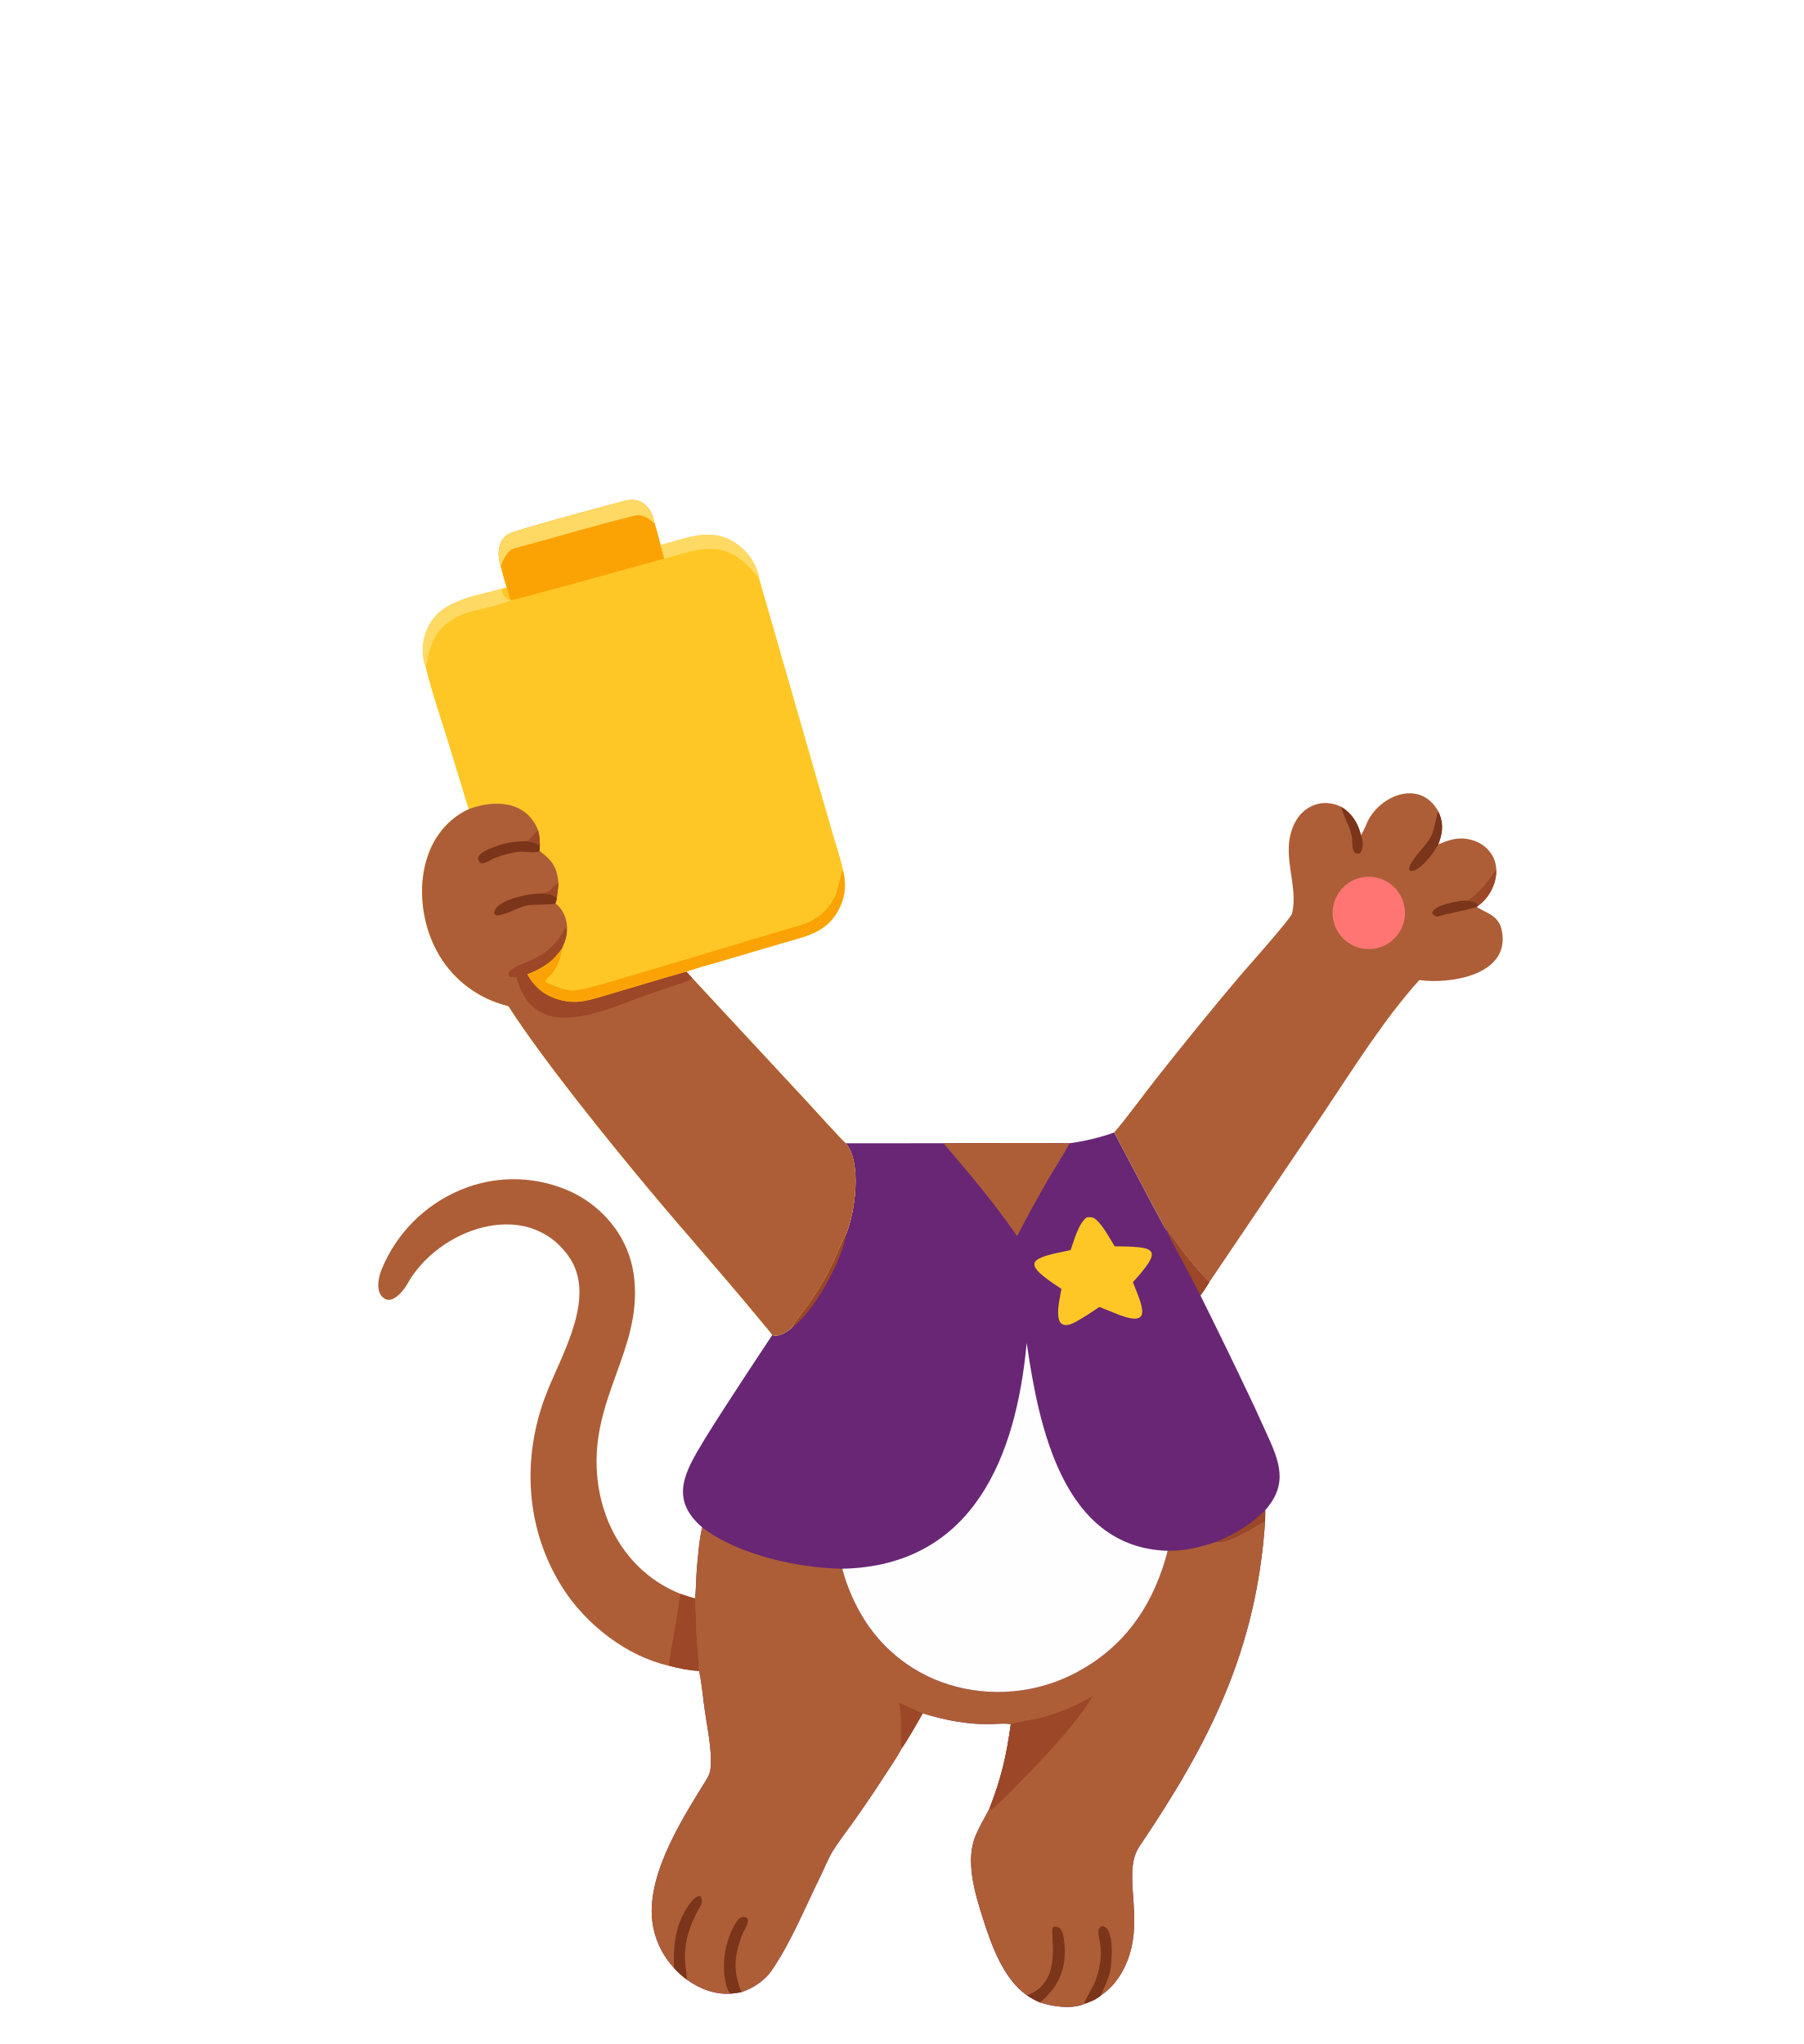
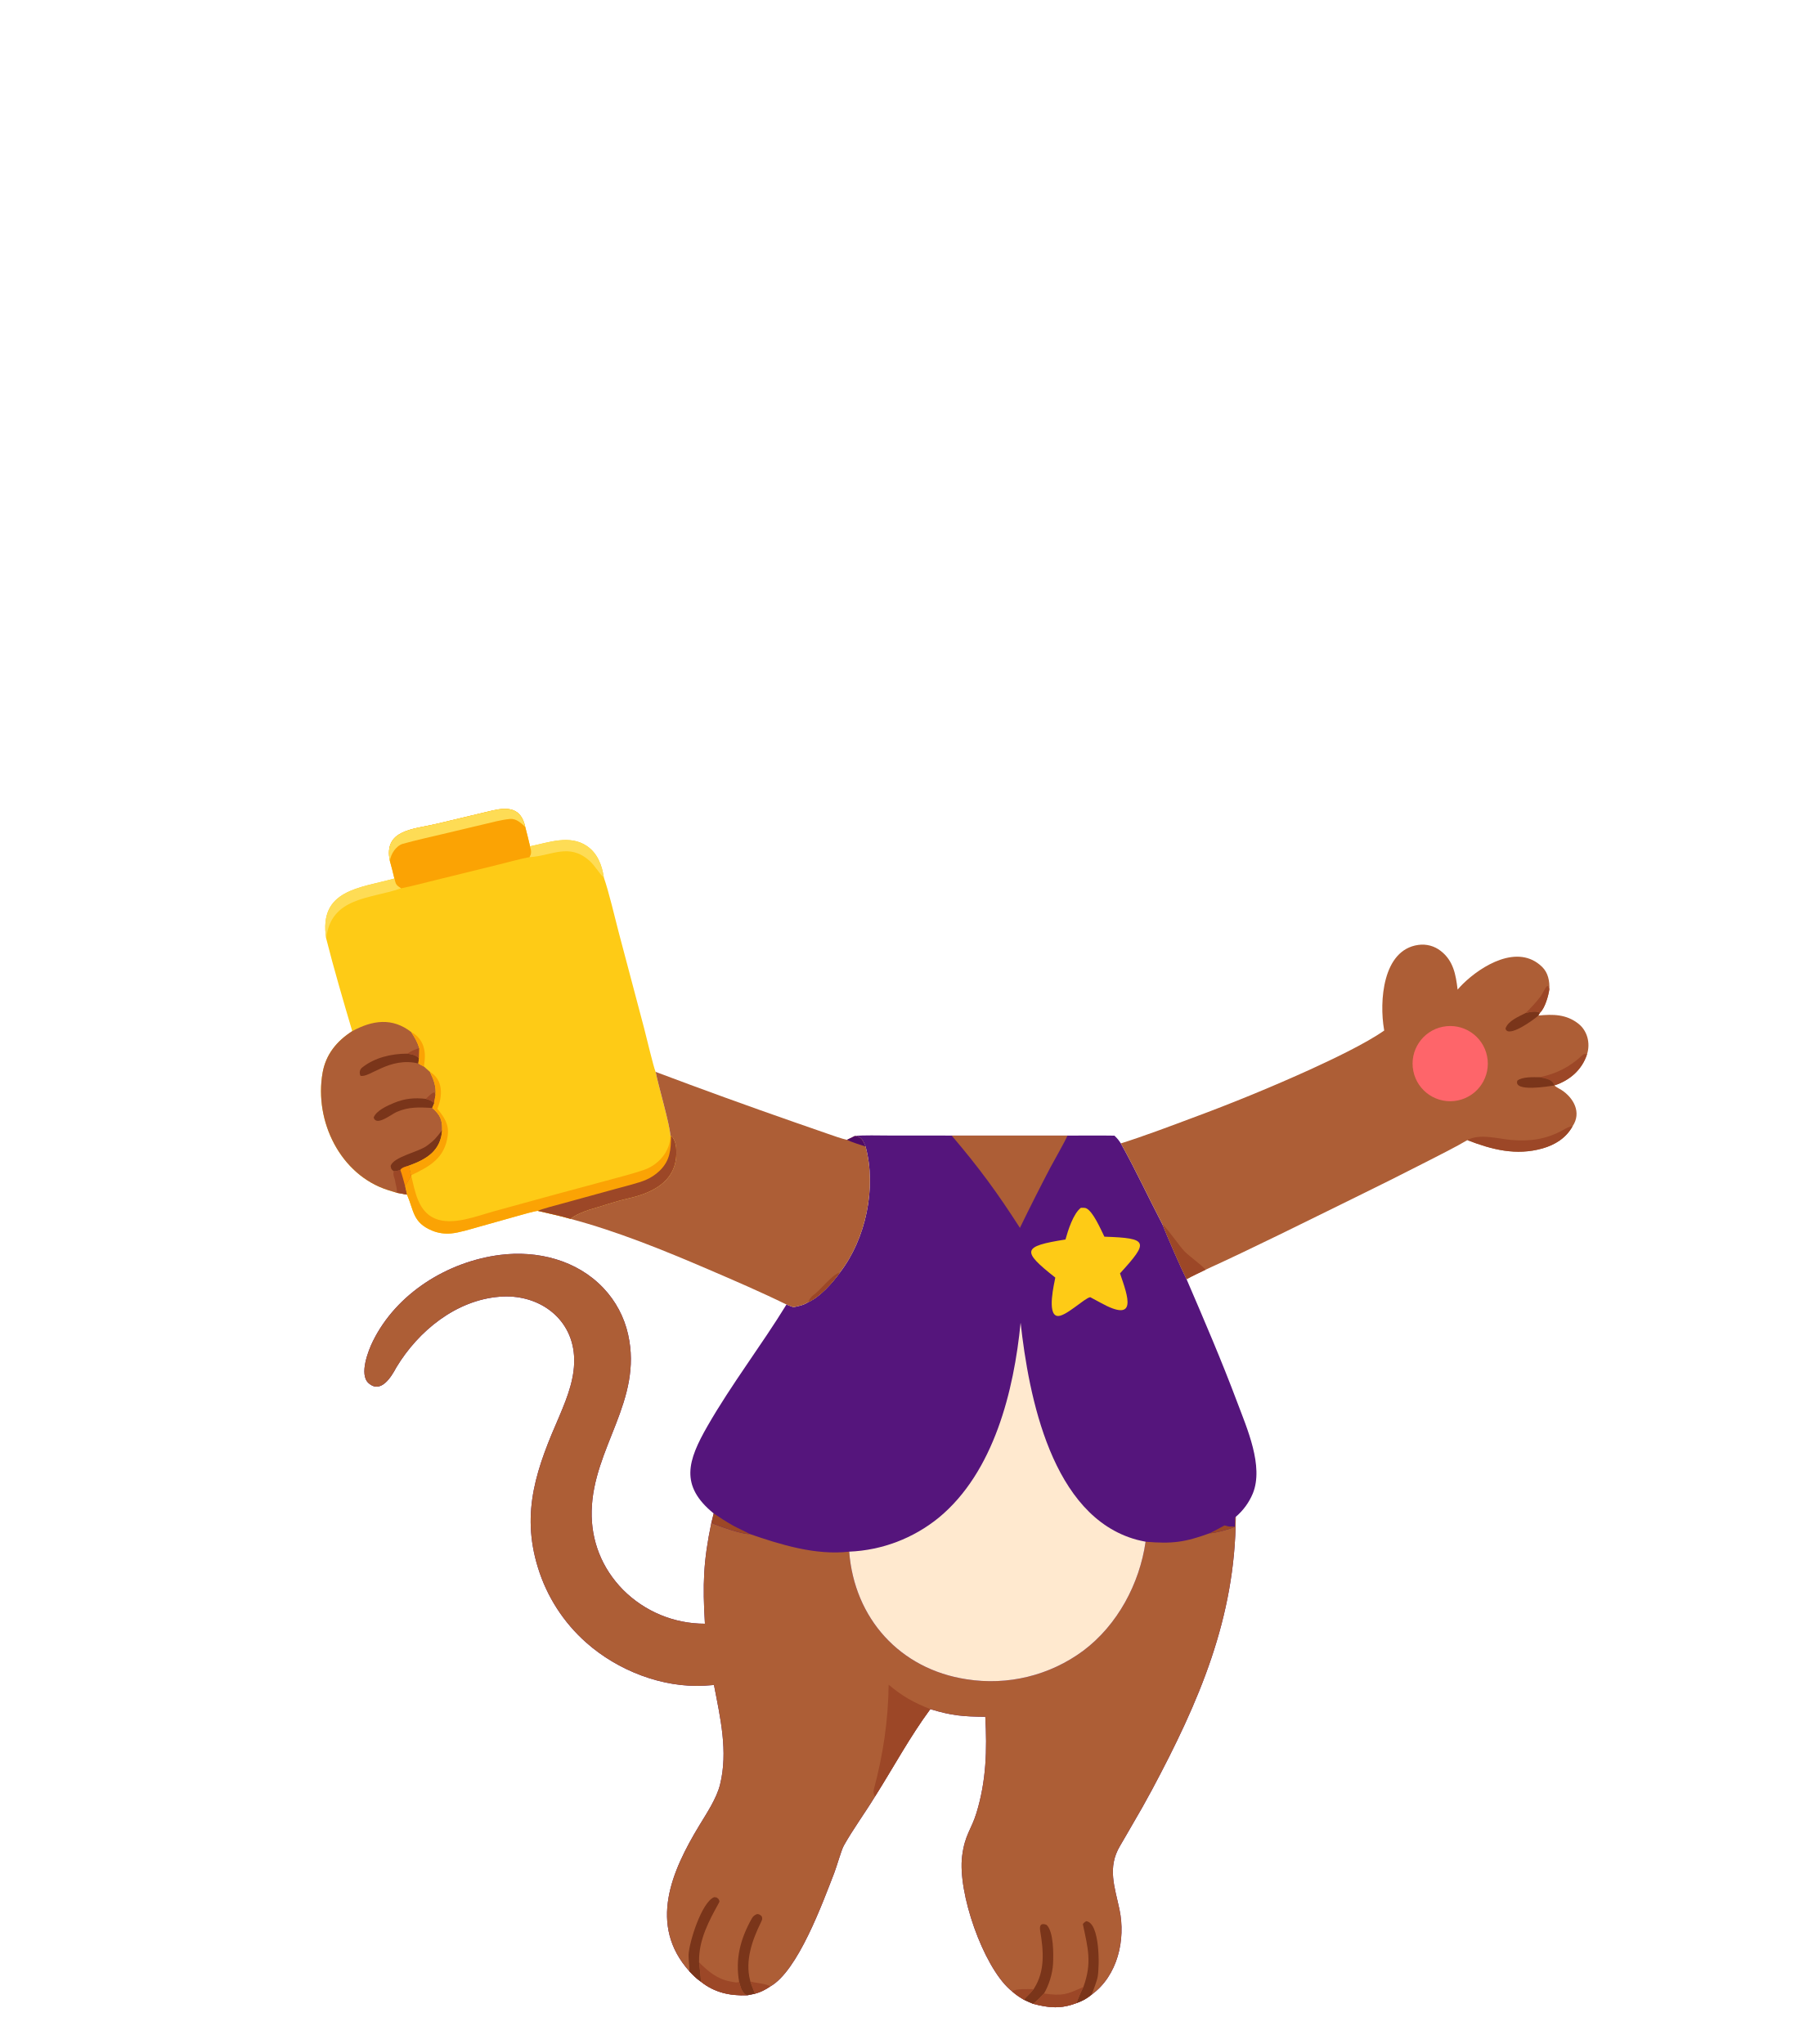
<svg xmlns="http://www.w3.org/2000/svg" width="1178" height="1335" viewBox="0 0 1178 1335" fill="none">
-   <path d="M727.527 739.662L752.206 786.37C753.468 788.708 760.189 801.43 761.384 802.913C764.721 805.788 771.169 815.964 774.393 819.898C778.693 825.151 784.874 832.674 789.766 837.304C787.902 840.193 785.919 843.422 783.895 846.166C796.049 870.545 807.936 895.062 819.544 919.709C822.036 925.09 824.519 930.641 826.981 936.012C835.592 954.798 841.324 969.161 826.213 986.319L826.12 993.287C820.522 1078.09 789.514 1138.55 744.064 1205.89C731.071 1225.15 750.909 1257.69 731.807 1289.52C728.011 1295.44 724.793 1299.11 718.988 1303.19C715.26 1306.22 712.535 1307.16 708.024 1308.81C699.959 1312.43 687.377 1310.6 679.167 1307.87C675.539 1306.21 673.95 1305.4 670.625 1303.23C655.01 1292.28 647.278 1270.12 641.701 1252.56C636.498 1236.18 630.202 1215.05 637.123 1198.75C639.715 1192.65 642.966 1187.36 646.032 1181.42C653.9 1161.21 657.044 1147.41 660.044 1126.26C658.211 1125.37 651.412 1125.91 648.753 1126.01C632.685 1126.62 617.891 1123.67 602.468 1119.04C599.546 1124.37 592.452 1136.75 588.922 1141.69C585.628 1147.91 580.448 1155.51 576.54 1161.44C570.336 1171.01 563.934 1180.45 557.339 1189.74C553.004 1195.8 547.446 1203 543.595 1209.27C540.93 1213.61 537.764 1221.33 535.342 1226.25C525.446 1246.33 516.544 1268.41 503.924 1286.93C499.379 1293.59 491.742 1298.57 484.183 1301.12C482.058 1301.45 479.454 1301.93 477.35 1302.07C467.307 1302.99 456.503 1298.88 448.539 1292.94C445.191 1290.56 442.936 1288.31 440.135 1285.34C433.549 1278.28 428.969 1269.59 426.866 1260.16C419.674 1228.93 443.846 1190.55 459.636 1165.04C461.396 1162.2 463.559 1158.99 463.914 1155.55C465.28 1142.3 461.33 1126.79 459.741 1113.45C459.036 1107.54 457.732 1096.59 456.532 1091.34C455.925 1082.46 455.13 1073.39 454.592 1064.51C454.377 1060.95 454.452 1045.97 453.752 1044.01C454.448 1042.37 454.696 1027.16 455.093 1023.61C456.039 1015.14 456.453 1005.99 458.56 997.602C436.76 978.791 447.345 961.148 459.959 940.292C464.127 933.402 468.523 926.578 472.89 919.812C483.25 903.776 493.724 887.812 504.31 871.925C508.641 873.619 514.023 869.747 517.242 867.048C518.45 863.917 525.559 854.998 527.932 851.682C531.24 847.026 534.348 842.232 537.247 837.314C541.715 829.713 545.228 821.597 548.79 813.554C549.908 811.027 550.834 808.674 552.408 806.375C558.415 791.527 562.907 759.549 552.314 746.712L616.082 746.683C643.267 746.682 671.369 746.293 698.471 746.693C707.457 745.527 719.035 742.792 727.527 739.662Z" fill="#682675" />
-   <path d="M794.597 1006.92C801.987 1008.51 819.662 996.717 826.12 993.287C820.522 1078.09 789.514 1138.55 744.064 1205.89C731.071 1225.15 750.909 1257.69 731.807 1289.52C728.011 1295.44 724.793 1299.11 718.988 1303.19C715.26 1306.22 712.535 1307.16 708.024 1308.81C699.959 1312.43 687.377 1310.6 679.167 1307.87C675.539 1306.21 673.95 1305.4 670.625 1303.23C655.01 1292.28 647.278 1270.12 641.701 1252.56C636.498 1236.18 630.202 1215.05 637.123 1198.75C639.715 1192.65 642.966 1187.36 646.032 1181.42C653.9 1161.21 657.044 1147.41 660.044 1126.26C658.211 1125.37 651.412 1125.91 648.753 1126.01C632.685 1126.62 617.891 1123.67 602.468 1119.04C599.546 1124.37 592.452 1136.75 588.922 1141.7C585.628 1147.91 580.448 1155.51 576.54 1161.44C570.336 1171.01 563.934 1180.45 557.339 1189.74C553.004 1195.8 547.446 1203 543.595 1209.27C540.93 1213.61 537.764 1221.33 535.342 1226.25C525.446 1246.33 516.544 1268.41 503.924 1286.93C499.379 1293.59 491.742 1298.57 484.183 1301.12C482.058 1301.45 479.454 1301.93 477.35 1302.07C467.307 1302.99 456.503 1298.88 448.539 1292.94C445.191 1290.56 442.936 1288.31 440.135 1285.34C433.549 1278.28 428.969 1269.59 426.866 1260.16C419.674 1228.93 443.846 1190.56 459.636 1165.04C461.396 1162.2 463.559 1158.99 463.914 1155.55C465.28 1142.3 461.33 1126.79 459.741 1113.45C459.036 1107.54 457.732 1096.59 456.532 1091.34C455.925 1082.46 455.13 1073.39 454.592 1064.51C454.377 1060.95 454.452 1045.97 453.752 1044.01C454.448 1042.37 454.696 1027.16 455.093 1023.61C456.039 1015.14 456.453 1005.99 458.56 997.603C482.03 1015.55 520.777 1024.13 549.986 1024.59C552.705 1034.82 556.748 1044.65 562.014 1053.83C575.474 1077.57 598 1094.81 624.425 1101.61C652.565 1108.87 682.438 1104.62 707.432 1089.78C737.261 1072.25 753.983 1045.58 762.522 1012.89C774.723 1012.88 783.102 1010.69 794.597 1006.92Z" fill="#AD5E36" />
-   <path d="M660.044 1126.26C662.618 1124.84 675.461 1123.07 679.304 1122.02C691.255 1118.77 703.193 1114.14 713.71 1107.61C700.953 1128.46 679.473 1150.26 662.283 1167.9C658.57 1171.71 651.488 1178.79 647.435 1181.95L646.591 1182.07L646.032 1181.42C653.9 1161.21 657.044 1147.41 660.044 1126.26Z" fill="#9C4727" />
-   <path d="M670.625 1303.23C695.401 1294.1 684.843 1262.39 687.66 1258.58C692.517 1257.17 694.103 1262.18 694.659 1266.02C697.193 1283.51 692.527 1296.7 679.167 1307.87C675.539 1306.21 673.95 1305.4 670.625 1303.23Z" fill="#7A351A" />
-   <path d="M440.135 1285.34C439.387 1269.73 441.376 1254.4 451.906 1241.47C453.064 1240.05 454.493 1239.03 456.178 1238.32L457.187 1238.36C459.23 1240.93 458.28 1243.34 456.862 1245.85C450.183 1257.63 446.129 1269.39 447.561 1283.1C447.838 1285.75 448.48 1290.23 448.539 1292.94C445.191 1290.56 442.936 1288.31 440.135 1285.34Z" fill="#7A351A" />
-   <path d="M477.35 1302.07C474.733 1300.87 473.512 1293.86 473.154 1291.03C471.601 1278.69 474.416 1264.72 481.492 1254.41C483.056 1252.12 486.088 1250.88 488.291 1253.18C489.001 1257.28 485.68 1260.48 484.306 1264.34C479.242 1278.57 478.756 1287.58 484.183 1301.12C482.058 1301.45 479.454 1301.93 477.35 1302.07Z" fill="#7A351A" />
-   <path d="M708.024 1308.81C708.153 1306.63 713.632 1297.9 714.961 1294.57C717.897 1287.23 719.406 1279.13 718.613 1271.2C718.237 1267.42 716.805 1263.54 717.485 1259.79C718.989 1258.08 718.103 1258.61 720.116 1257.96C728.176 1259.9 725.936 1282.04 724.829 1288.01C723.227 1294.29 720.915 1297.65 718.988 1303.19C715.26 1306.22 712.535 1307.16 708.024 1308.81Z" fill="#7A351A" />
-   <path d="M587.092 1111.83C592.109 1114.46 597.239 1116.86 602.468 1119.04C599.546 1124.37 592.452 1136.75 588.922 1141.7C588.409 1140.86 588.096 1140.15 588.141 1139.12C588.567 1129.35 588.656 1121.63 587.092 1111.83Z" fill="#9C4727" />
-   <path d="M549.986 1024.59C635.728 1022.77 663.539 950.663 670.33 877.904C670.374 877.718 670.417 877.533 670.46 877.353C678.35 931.455 693.944 1010.82 762.522 1012.89C753.983 1045.58 737.261 1072.25 707.432 1089.78C682.438 1104.62 652.565 1108.87 624.425 1101.61C598 1094.81 575.474 1077.57 562.014 1053.83C556.748 1044.65 552.705 1034.82 549.986 1024.59Z" fill="#FFFEFE" />
-   <path d="M616.082 746.683C643.267 746.682 671.369 746.293 698.471 746.694C694.675 753.808 688.675 763.027 684.509 770.168C677.454 782.389 670.685 794.773 664.204 807.308C647.951 784.169 634.084 767.845 616.082 746.683Z" fill="#AD5E36" />
-   <path d="M761.384 802.914C764.721 805.789 771.169 815.964 774.393 819.899C778.693 825.151 784.873 832.675 789.766 837.305C787.902 840.193 785.919 843.422 783.895 846.167C782.705 844.231 781.634 841.821 780.583 839.751C774.362 827.464 767.245 815.357 761.384 802.914Z" fill="#9C4727" />
-   <path d="M552.408 806.375C549.918 823.492 531.17 857.145 517.242 867.048C518.45 863.917 525.559 854.998 527.932 851.682C531.24 847.026 534.348 842.232 537.247 837.314C541.715 829.713 545.228 821.597 548.79 813.554C549.908 811.027 550.834 808.674 552.408 806.375Z" fill="#9C4727" />
-   <path d="M826.213 986.319L826.12 993.287C819.662 996.717 801.987 1008.51 794.597 1006.92C807.941 1000.77 815.372 996.85 826.213 986.319Z" fill="#9C4727" />
-   <path d="M709.698 795.07C711.897 794.868 713.9 794.863 715.61 796.433C720.59 801.001 724.339 808.222 727.852 813.991C754.926 814.357 760.009 815.067 739.774 837.468C747.226 855.781 752.531 868.227 726.137 856.914C723.52 855.791 720.559 854.704 717.881 853.633C713.133 856.826 707.957 860.245 702.987 863.047C685.75 872.764 691.647 850.404 693.094 841.784C666.327 824.512 671.331 821.963 699.125 816.489C701.37 810.096 704.393 798.758 709.698 795.07Z" fill="#FEC726" />
-   <path d="M327.049 369.92C324.036 361.477 325.295 350.613 334.897 347.606C358.74 340.139 383.304 333.793 407.443 327.298C418.742 324.258 425.404 331.084 427.409 341.847C428.968 346.471 430.115 351.234 431.33 355.962C448.172 351.806 462.99 344.258 479.03 353.918C486.794 358.594 492.873 366.316 495.129 375.119C495.361 376.043 495.56 376.976 495.726 377.914L533.997 510.85L545.044 548.867C546.243 552.958 549.912 564.567 550.518 568.44C552.902 578.424 551.83 587.058 546.575 595.957C538.547 609.552 525.191 611.749 511.17 615.89L469.386 628.23C464.422 629.697 452.734 632.838 448.213 634.637L452.107 638.924L527.961 720.645C530.903 723.809 550.189 745.243 552.314 746.712C562.907 759.549 558.415 791.527 552.408 806.375C550.834 808.674 549.908 811.027 548.79 813.554C545.228 821.598 541.715 829.713 537.247 837.314C534.348 842.232 531.24 847.027 527.932 851.682C525.559 854.998 518.45 863.917 517.242 867.048C514.023 869.747 508.641 873.619 504.31 871.925C502.397 869.201 499.669 866.183 497.527 863.572C482.607 845.368 467.124 827.576 451.818 809.701C425.438 779.278 399.841 748.186 375.052 716.453C360.923 698.269 344.485 676.529 332.021 657.152C329.548 656.451 326.86 655.695 324.437 654.849C306.494 648.472 291.828 635.213 283.681 618.003C269.182 587.971 272.846 544.098 306.161 528.428C304.99 525.708 303.071 518.84 302.094 515.656L294.084 489.338C289.557 474.434 281.54 450.935 278.2 436.392C274.621 427.096 275.614 416.632 280.385 407.941C289.274 391.752 311.286 389.094 327.766 384.558L330.917 383.705C329.452 379.161 328.162 374.562 327.049 369.92Z" fill="#FEC726" />
-   <path d="M306.161 528.427C323.128 522.108 343.706 523.031 351.329 542.175C352.395 546.126 352.379 547.805 352.531 551.954L352.297 555.74C359.581 561.236 363.235 565.315 364.466 574.75C364.545 575.365 364.608 575.982 364.656 576.601C364.611 579.72 363.527 585.581 363.627 587.03L362.733 590.113C368.719 594.492 371.348 603.229 369.952 610.369C369.338 614.129 368.288 616.152 366.879 619.643C361.417 627.143 357.308 630.248 348.963 634.428L344.286 636.321C349.005 644.812 355.582 650.25 365.043 652.923C369.815 654.301 374.818 654.694 379.746 654.077C386.111 653.266 396.613 649.703 403.033 647.871C418.073 643.579 433.122 638.717 448.213 634.636L452.107 638.924L527.961 720.644C530.903 723.808 550.189 745.242 552.314 746.712C562.907 759.549 558.415 791.527 552.408 806.375C550.834 808.674 549.908 811.027 548.79 813.553C545.228 821.597 541.715 829.713 537.247 837.314C534.348 842.232 531.24 847.026 527.932 851.681C525.559 854.998 518.45 863.917 517.242 867.048C514.023 869.746 508.641 873.619 504.31 871.925C502.397 869.201 499.669 866.183 497.527 863.572C482.607 845.368 467.124 827.576 451.818 809.701C425.438 779.278 399.841 748.185 375.052 716.453C360.923 698.269 344.485 676.529 332.021 657.152C329.548 656.45 326.86 655.695 324.437 654.848C306.494 648.471 291.828 635.213 283.681 618.002C269.182 587.971 272.846 544.097 306.161 528.427Z" fill="#AD5E36" />
-   <path d="M337.247 638.242C335.994 638.279 334.814 638.235 333.564 638.198C331.967 637.242 332.476 637.905 331.927 636.187C332.679 633.033 338.067 630.704 340.916 629.634C354.681 624.462 362.276 618.77 369.503 605.64C370.06 606.952 369.914 608.836 369.952 610.369C369.338 614.129 368.288 616.153 366.879 619.644C361.417 627.144 357.308 630.248 348.963 634.428L344.286 636.321C349.005 644.812 355.582 650.251 365.043 652.923C369.815 654.301 374.818 654.694 379.746 654.077C386.111 653.266 396.613 649.703 403.033 647.871C418.073 643.579 433.122 638.717 448.213 634.636L452.107 638.924C449.812 641.085 427.158 648.078 422.446 649.76C393.981 659.918 348.955 682.685 337.247 638.242Z" fill="#9C4727" />
-   <path d="M362.733 590.114C359.957 591.273 348.022 590.319 343.507 591.495C337.335 593.105 331.354 596.976 325.268 597.843C323.889 598.04 323.324 597.305 322.647 596.512C322.806 587.796 345.988 583.373 353.124 583.617C356.879 583.766 361.325 583.578 363.627 587.031L362.733 590.114Z" fill="#7A351A" />
-   <path d="M344.484 549.392C347.633 549.989 349.658 550.303 352.531 551.955L352.297 555.741C349.85 557.71 342.952 555.861 339.369 556.254C333.663 556.878 328.911 558.245 323.532 560.202C320.428 561.332 316.928 564.55 313.735 563.631C308.351 558.235 318.776 554.769 322.631 553.197C329.786 550.279 336.823 549.45 344.484 549.392Z" fill="#7A351A" />
-   <path d="M353.124 583.617C360.556 582.867 359.043 580.06 364.656 576.602C364.611 579.721 363.527 585.582 363.627 587.031C361.325 583.578 356.879 583.766 353.124 583.617Z" fill="#9C4727" />
-   <path d="M351.329 542.175C352.395 546.126 352.379 547.805 352.531 551.955C349.658 550.303 347.633 549.989 344.484 549.392C346.904 546.979 349.028 544.703 351.329 542.175Z" fill="#9C4727" />
-   <path d="M327.049 369.92C324.036 361.477 325.295 350.613 334.897 347.606C358.74 340.139 383.304 333.793 407.443 327.298C418.742 324.258 425.404 331.084 427.409 341.847C428.968 346.471 430.115 351.234 431.33 355.962L433.769 364.837C423.907 367.569 335.292 392.268 333.53 391.958L332.968 391.633C332.14 388.998 331.558 386.388 330.917 383.705C329.452 379.161 328.162 374.562 327.049 369.92Z" fill="#FBA304" />
-   <path d="M327.049 369.92C324.036 361.477 325.295 350.613 334.897 347.606C358.74 340.139 383.304 333.793 407.443 327.298C418.742 324.258 425.404 331.084 427.409 341.847C424.226 339.008 419.463 335.626 415.023 336.691C388.575 343.036 362.299 351.138 335.972 358.11C331.281 359.352 328.232 365.823 327.049 369.92Z" fill="#FED964" />
-   <path d="M550.518 568.44C552.902 578.424 551.83 587.058 546.575 595.957C538.547 609.552 525.191 611.749 511.17 615.89L469.386 628.23C464.422 629.697 452.734 632.838 448.213 634.637C433.122 638.717 418.073 643.58 403.033 647.871C396.613 649.704 386.111 653.267 379.746 654.078C374.818 654.695 369.815 654.302 365.043 652.923C355.582 650.251 349.005 644.812 344.286 636.322L348.963 634.428C357.308 630.249 361.417 627.144 366.879 619.644C366.104 625.579 364.576 629.927 361.208 634.932C359.479 637.5 355.61 639.765 356.347 641.467C362.026 643.944 370.302 647.956 376.69 646.756C390.317 644.198 406.746 638.754 420.153 634.831C453.8 624.988 487.085 614.772 520.686 604.872C533.749 601.452 543.636 593.176 547.161 579.856C547.893 577.09 549.181 570.691 550.518 568.44Z" fill="#FBA304" />
-   <path d="M330.917 383.705C331.558 386.388 332.14 388.998 332.968 391.632L333.53 391.958C328.532 395.085 309.164 398.314 302.086 401.325C285 408.595 280.668 419.32 278.2 436.392C274.621 427.096 275.614 416.631 280.385 407.941C289.274 391.752 311.286 389.094 327.766 384.558L330.917 383.705Z" fill="#FED964" />
-   <path d="M330.917 383.705C331.558 386.388 332.14 388.998 332.968 391.632C329.042 390.605 328.203 388.277 327.766 384.558L330.917 383.705Z" fill="#FEC726" />
-   <path d="M431.33 355.962C448.172 351.806 462.99 344.258 479.03 353.919C486.794 358.595 492.872 366.316 495.129 375.12C495.361 376.044 495.56 376.976 495.726 377.914C489.892 371.488 488.238 368.038 480.184 363.047C465.266 353.803 449.807 360.701 433.769 364.837L431.33 355.962Z" fill="#FED964" />
-   <path d="M888.684 545.497C889.502 544.124 891.413 540.549 891.923 539.157C898.845 520.36 926.877 507.707 939.185 529.913C942.466 536.688 942.327 542.559 939.886 549.616C939.669 550.236 939.433 550.85 939.18 551.457C942.033 550.312 944.531 549.342 947.492 548.521C961.063 544.757 976.632 553.08 977.09 568.243C977.193 577.173 972.537 586.288 965.286 591.523L964.287 592.338C971.342 596.836 978.872 597.827 980.788 608.306C986.087 637.349 945.911 642.884 926.82 640.112C903.804 665.562 883.492 698.246 864.174 727.037L789.766 837.304C784.873 832.675 778.693 825.151 774.393 819.898C771.169 815.964 764.721 805.788 761.384 802.914C760.189 801.43 753.468 788.709 752.206 786.37L727.527 739.663C735.489 730.515 746.212 715.654 753.994 705.788C772.127 682.703 790.662 659.937 809.594 637.5C814.373 631.878 842.07 600.907 843.703 596.714C848.266 577.168 835.458 557.385 845.469 537.482C851.15 526.196 863.665 521.072 875.726 526.908C882.406 530.851 886.418 536.936 888.416 544.396C888.509 544.761 888.601 545.129 888.684 545.497Z" fill="#AD5E36" />
-   <path d="M939.185 529.913C942.466 536.687 942.327 542.559 939.886 549.616C939.669 550.236 939.433 550.85 939.18 551.456C936.852 556.362 926.387 570.436 920.738 568.691L920.151 567.563C920.619 561.713 931.574 552.422 934.741 545.792C936.785 541.513 938.058 532.082 939.185 529.913Z" fill="#7A351A" />
-   <path d="M953.25 588.475C956.866 588.449 963.803 587.521 965.286 591.523L964.287 592.338C962.114 593.421 942.646 597.303 938.773 598.625C937.609 599.021 936.224 597.659 935.349 596.791C934.689 591.742 949.527 589.084 953.25 588.475Z" fill="#7A351A" />
-   <path d="M875.726 526.907C882.406 530.85 886.418 536.935 888.416 544.395C888.509 544.761 888.601 545.128 888.684 545.496C890.115 548.622 890.666 554.678 887.958 557.266C885.882 557.762 886.881 557.809 884.857 557.1C882.287 554.604 883.467 550.051 882.663 546.014C881.412 539.734 877.019 532.545 875.726 526.907Z" fill="#7A351A" />
-   <path d="M958.818 587.899C964.179 584.24 968.01 580.185 971.945 575.003C973.887 572.444 974.772 570.529 977.09 568.243C977.193 577.173 972.537 586.288 965.286 591.523C963.803 587.521 956.866 588.449 953.25 588.476C954.661 588.098 957.272 588.007 958.818 587.899Z" fill="#9C4727" />
-   <path d="M890.182 572.917C903.073 570.918 915.15 579.744 917.153 592.635C919.162 605.525 910.34 617.603 897.449 619.617C884.548 621.632 872.461 612.804 870.452 599.904C868.444 587.003 877.276 574.918 890.182 572.917Z" fill="#FE7573" />
-   <path d="M436.811 1087.95C409.405 1081.85 383.079 1061.27 367.969 1037.96C342.776 999.101 340.245 951.065 357.466 908.503C367.419 883.444 389.729 846.46 371.323 820.541C343.603 781.515 285.589 802.849 265.819 838.895C263.598 842.942 257.084 850.687 252.151 848.653C244.783 845.615 246.807 835.002 249.157 829.193C258.683 805.833 277.075 787.197 300.307 777.363C322.195 768.014 346.907 767.774 368.972 776.697C383.154 782.388 395.25 792.289 403.631 805.066C409.602 814.352 413.239 824.939 414.231 835.934C418.739 881.544 385.969 913.199 389.866 962.708C390.67 973.666 393.254 984.424 397.517 994.553C406.708 1015.86 422.652 1032.31 444.288 1040.98C447.576 1042.13 450.404 1043.06 453.752 1044.01C454.452 1045.97 454.377 1060.95 454.592 1064.51C455.13 1073.39 455.925 1082.46 456.532 1091.34C449.861 1091.04 443.236 1089.69 436.811 1087.95Z" fill="#AD5E36" />
-   <path d="M444.288 1040.98C447.576 1042.13 450.404 1043.06 453.752 1044.01C454.452 1045.97 454.377 1060.95 454.592 1064.51C455.13 1073.39 455.925 1082.46 456.532 1091.34C449.861 1091.04 443.236 1089.69 436.811 1087.95C437.492 1080.2 439.139 1073.24 440.444 1065.62C441.841 1057.47 443.057 1049.17 444.288 1040.98Z" fill="#9C4727" />
+   <path d="M558.232 741.933C563.675 741.323 574.181 741.641 580.08 741.643L621.438 741.676L697.034 741.699C707.139 741.691 717.665 741.551 727.735 741.73C729.863 743.834 730.26 744.354 731.911 746.788C742.167 765.229 749.621 781.582 759.108 799.766C762.813 808.994 770.382 826.506 774.82 835.472C786.159 861.849 797.71 888.672 807.784 915.545C814.229 932.741 825.333 957.602 818.095 975.415C815.64 981.318 811.825 986.553 806.956 990.694C806.645 1056.78 782.967 1111.43 752.271 1168.92C748.195 1176.52 743.959 1184.04 739.571 1191.47C736.821 1196.19 734.05 1201.11 731.274 1205.79C722.976 1219.77 727.941 1232.61 731.008 1247.1C735.204 1266.91 729.813 1290.36 712.877 1302.73C709.549 1305.39 707.164 1306.74 703.118 1308.23C692.592 1312.18 685.308 1311.49 674.677 1308.77C672.624 1307.97 670.587 1306.99 668.577 1306.08C665.224 1304.04 663.825 1303.18 660.9 1300.63C660.42 1300.27 659.954 1299.88 659.504 1299.48C641.864 1283.86 625.244 1236.13 628.268 1212.23C630.043 1198.21 634.231 1195.11 637.615 1184.09C644.052 1163.1 644.569 1142.87 643.402 1121.28C629.046 1121.15 621.559 1120.61 607.469 1116.27C594.133 1134.36 583.421 1154.24 571.416 1173.29C564.943 1183.94 556.984 1194.74 550.985 1205.48C549.393 1208.34 546.315 1219.3 544.729 1223.36C537.256 1242.53 521.037 1287.43 502.864 1297.48C499.448 1299.7 496.934 1301.07 492.937 1302.17L488.092 1303.15C476.864 1303.62 466.595 1301.49 457.611 1294.25C454.392 1292.01 452.938 1290.39 450.191 1287.55C423.053 1257.27 438.692 1221.96 456.557 1192.39C461.478 1184.24 467.911 1174.7 470.185 1165.55C475.553 1143.94 470.333 1121.87 466.224 1100.52C464.235 1100.69 462.244 1100.83 460.252 1100.96C432.547 1102.55 403.331 1091.07 382.722 1072.76C367.974 1059.67 357.104 1042.79 351.299 1023.95C339.805 987.01 350.891 957.918 365.404 924.6C370.651 912.177 375.785 899.077 374.839 885.369C373.08 859.936 350.737 844.874 326.179 846.936C297.806 849.195 273.174 869.262 258.864 893.009C255.532 899.237 248.709 910.596 240.633 903.338C234.383 897.722 240.491 882.127 243.395 876.194C258.801 844.718 292.293 823.973 326.553 819.622C350.901 816.53 376.731 823.001 393.954 841.204C402.013 849.672 407.611 860.172 410.15 871.586C419.882 914.777 387.308 945.51 386.363 986.809C385.915 1006.38 393.062 1024.26 406.759 1038.27C420.924 1052.53 440.208 1060.54 460.313 1060.5C458.776 1034.95 459.259 1019.69 464.523 994.599L466.037 988.475C443.704 970.286 449.079 953.933 462.006 931.376C477.693 904.011 497.164 878.769 513.556 852.031C514.858 852.628 516.714 853.246 518.1 853.753C521.692 853.035 524.558 852.503 527.706 850.52C535.5 847.082 543.631 837.877 548.484 831.109C565.449 809.073 572.456 775.697 565.229 748.859C563.458 745.002 562.858 742.499 558.232 741.933Z" fill="#55157C" />
+   <path d="M466.224 1100.52C464.235 1100.69 462.244 1100.83 460.252 1100.96C432.547 1102.55 403.331 1091.07 382.722 1072.76C367.974 1059.67 357.104 1042.79 351.299 1023.95C339.805 987.009 350.891 957.917 365.404 924.599C370.651 912.176 375.785 899.076 374.839 885.368C373.08 859.935 350.737 844.872 326.179 846.935C297.806 849.194 273.174 869.261 258.864 893.007C255.532 899.236 248.709 910.595 240.633 903.337C234.383 897.721 240.491 882.126 243.395 876.193C258.801 844.717 292.293 823.972 326.553 819.621C350.901 816.529 376.731 823 393.954 841.203C402.013 849.671 407.611 860.171 410.15 871.585C419.882 914.776 387.308 945.509 386.363 986.808C385.915 1006.38 393.062 1024.26 406.759 1038.27C420.924 1052.53 440.208 1060.54 460.313 1060.5C458.776 1034.95 459.259 1019.69 464.523 994.598C468.433 996.455 485.61 1002.52 489.486 1001.87C509.767 1008.87 532.521 1015.95 554.516 1013.43C557.882 1057.09 587.707 1090.17 631.159 1096.78C658.02 1101.05 685.474 1094.34 707.33 1078.16C729.683 1061.42 744.134 1034.39 748.065 1006.94C765.448 1008.41 773.615 1007.35 789.999 1001.38C792.77 1001.58 804.406 998.397 806.399 997.158L806.479 991.16L806.956 990.693C806.645 1056.78 782.967 1111.43 752.271 1168.92C748.195 1176.52 743.959 1184.04 739.571 1191.47C736.821 1196.19 734.05 1201.11 731.274 1205.79C722.976 1219.77 727.941 1232.61 731.008 1247.1C735.204 1266.91 729.813 1290.35 712.877 1302.73C709.549 1305.39 707.164 1306.74 703.118 1308.23C692.592 1312.18 685.308 1311.49 674.677 1308.77C672.624 1307.97 670.587 1306.99 668.577 1306.07C665.224 1304.04 663.825 1303.18 660.9 1300.63C660.42 1300.27 659.954 1299.88 659.504 1299.47C641.864 1283.86 625.244 1236.13 628.268 1212.23C630.043 1198.21 634.231 1195.11 637.615 1184.09C644.052 1163.1 644.569 1142.87 643.402 1121.28C629.046 1121.14 621.559 1120.61 607.469 1116.27C594.133 1134.35 583.421 1154.24 571.416 1173.28C564.943 1183.94 556.984 1194.74 550.985 1205.48C549.393 1208.33 546.315 1219.3 544.729 1223.36C537.256 1242.53 521.037 1287.43 502.864 1297.48C499.448 1299.7 496.934 1301.07 492.937 1302.16L488.092 1303.15C476.864 1303.62 466.595 1301.49 457.611 1294.24C454.392 1292.01 452.938 1290.39 450.191 1287.55C423.053 1257.27 438.692 1221.96 456.557 1192.39C461.478 1184.24 467.911 1174.7 470.185 1165.55C475.553 1143.94 470.333 1121.87 466.224 1100.52Z" fill="#AD5E36" />
+   <path d="M580.279 1100.33C589.039 1107.78 596.94 1112.18 607.469 1116.27C594.133 1134.36 583.421 1154.24 571.417 1173.29C570.432 1171.87 570.162 1170.43 570.614 1168.74C576.645 1146.15 580.019 1123.74 580.279 1100.33Z" fill="#9C4727" />
+   <path d="M482.661 1294.4C480.037 1279.58 483.412 1266.4 490.906 1253.06C491.75 1251.56 492.835 1250.65 494.447 1250.12C496.099 1250.31 496.101 1250.49 497.356 1251.54C497.959 1253.06 497.815 1253.62 496.912 1255.47C491.281 1266.95 486.447 1280.35 489.79 1293.38L489.989 1294.16C490.914 1297.13 492.15 1299.7 492.938 1302.17L488.092 1303.15L486.488 1302.56C483.98 1299.93 483.585 1297.81 482.661 1294.4Z" fill="#7A351A" />
+   <path d="M674.923 1299.21L675.269 1298.68C682.558 1287.24 681.403 1273.95 679.25 1261.22C678.663 1257.73 679.521 1255.71 683.356 1257.15C688.11 1261.46 687.944 1276.42 687.633 1282.58C687.307 1288.98 685.013 1296.48 681.725 1302.03C679.14 1304.76 677.563 1306.4 674.677 1308.77C672.624 1307.97 670.588 1306.99 668.577 1306.07C670.662 1303.64 672.554 1302.26 674.923 1299.21Z" fill="#7A351A" />
+   <path d="M450.191 1287.55C450.225 1284.72 449.529 1279.13 449.63 1276.77C449.981 1268.5 458.245 1242.17 466.355 1239.09C468.434 1239.36 467.499 1238.99 469.221 1240.33C469.691 1241.44 470.109 1241.61 469.501 1242.71C462.923 1254.58 456.231 1267.01 456.496 1281.09L456.511 1281.66C456.722 1284.22 457.874 1292.66 457.611 1294.24C454.392 1292.01 452.939 1290.39 450.191 1287.55Z" fill="#7A351A" />
+   <path d="M707.45 1297.74C713.213 1282.02 710.397 1272.25 707.134 1256.92C706.998 1256.27 708.715 1255.08 709.317 1254.79C718.323 1255.89 718.022 1284.27 716.782 1291.03C716.21 1294.18 714.046 1299.57 712.876 1302.73C709.548 1305.39 707.164 1306.74 703.118 1308.23C703.239 1306.53 706.557 1299.51 707.45 1297.74Z" fill="#7A351A" />
+   <path d="M456.511 1281.66C462.589 1287.74 468.372 1292.65 477.15 1294.21C478.992 1294.55 480.897 1295.2 482.661 1294.4C483.585 1297.81 483.981 1299.93 486.488 1302.56L488.092 1303.15C476.865 1303.62 466.595 1301.49 457.611 1294.24C457.875 1292.66 456.722 1284.22 456.511 1281.66Z" fill="#9C4727" />
+   <path d="M681.724 1302.03C693.817 1303.7 696.241 1302.8 707.45 1297.74C706.557 1299.51 703.239 1306.53 703.118 1308.23C692.592 1312.18 685.308 1311.49 674.677 1308.77C677.563 1306.4 679.139 1304.77 681.724 1302.03Z" fill="#9C4727" />
+   <path d="M489.988 1294.16C493.788 1295.31 501.536 1295.72 502.864 1297.48C499.448 1299.7 496.934 1301.07 492.937 1302.16C492.15 1299.7 490.913 1297.13 489.988 1294.16Z" fill="#9C4727" />
+   <path d="M660.9 1300.63C663.051 1298.71 671.553 1299.21 674.923 1299.21C672.554 1302.26 670.662 1303.64 668.577 1306.08C665.224 1304.04 663.825 1303.18 660.9 1300.63Z" fill="#9C4727" />
+   <path d="M554.516 1013.43C575.943 1012.55 596.504 1004.73 613.106 991.16C649.073 961.395 662.078 908.311 666.453 863.896C671.755 911.619 686.568 990.472 742.282 1005.65C744.109 1006.14 746.202 1006.54 748.065 1006.94C744.134 1034.39 729.683 1061.42 707.33 1078.16C685.474 1094.34 658.02 1101.05 631.159 1096.78C587.707 1090.17 557.882 1057.09 554.516 1013.43Z" fill="#FFE9CF" />
+   <path d="M621.438 741.675L697.034 741.698C695.463 745.6 688.461 757.663 686.031 762.274C679.154 775.402 672.473 788.633 666 801.963C651.056 778.68 639.332 762.715 621.438 741.675Z" fill="#AD5E36" />
+   <path d="M466.037 988.475C470.216 991.24 474.133 993.855 478.511 996.305C482.001 998.262 486.123 999.964 489.486 1001.87C485.61 1002.52 468.433 996.455 464.523 994.598L466.037 988.475Z" fill="#9C4727" />
+   <path d="M790 1001.38C793.237 999.738 796.445 998.047 799.622 996.295C804.22 997.67 802.87 996.681 806.399 997.158C804.406 998.398 792.77 1001.58 790 1001.38Z" fill="#9C4727" />
+   <path d="M705.804 788.861C706.587 788.821 708.49 788.803 709.177 789.108C713.805 791.162 718.87 803.135 721.164 807.719C750.007 808.644 750.278 810.979 731.359 831.677C736.58 846.906 743.171 864.468 718.559 850.801C716.411 849.606 714.117 848.417 711.943 847.242C708.309 847.644 695.343 860.568 690.258 859.469C683.592 858.034 688.396 838.393 689.103 834.438C666.985 816.955 667.311 814.032 695.755 809.555C697.406 803.535 700.865 792.628 705.804 788.861Z" fill="#FECB16" />
+   <path d="M254.638 562.491C250.205 541.887 269.814 541.695 284.805 538.138L321.58 529.375C332.046 526.977 340.218 527.7 342.97 540.04C344.078 544.263 345.131 548.501 346.128 552.752C358.296 550.272 372.024 544.969 383.23 552.557C390.178 557.262 393.133 565.177 394.312 573.149C397.709 582.884 401.284 598.511 403.98 608.793L420.646 671.725C422.097 677.173 426.676 696.783 428.123 700.079C429.886 709.113 437.533 734.847 437.772 741.833L438.188 741.81C440.333 743.56 441.31 747.167 441.519 749.729C443.214 770.528 427.579 778.85 409.843 782.819C401.744 784.631 392.633 787.884 384.563 790.185C381.046 791.359 375.318 793.569 372.594 796.097C366.355 794.22 357.656 792.407 351.156 790.854C348.955 791.015 341.268 793.234 338.878 793.908L312.956 801.195C307.536 802.709 299.655 805.204 294.342 805.615C290.275 805.968 286.182 805.362 282.393 803.843C269.459 798.545 270.379 790.891 265.795 780.265L259.174 779.057L253.373 777.282C222.3 767.421 205.089 732.317 210.649 700.659C212.75 688.701 219.892 679.953 230.012 673.476C224.452 654.715 217.752 631.826 213.018 613.003C207.875 580.93 235.269 580.047 257.53 573.785C256.66 569.891 255.693 566.329 254.638 562.491Z" fill="#FECB16" />
+   <path d="M230.012 673.476C243.196 666.315 256.156 664.431 268.546 674.085C270.964 677.989 272.365 680.133 273.785 684.535C273.718 686.73 273.664 688.926 273.621 691.122L273.143 694.586C274.403 695.318 275.486 695.964 276.812 696.589C278.134 697.734 279.44 698.897 280.728 700.079C283.115 705.01 284.945 709.528 284.374 715.194C284.066 716.888 283.635 718.912 283.507 720.602L282.232 723.62C287.404 728.088 288.839 731.305 288.712 738.109C287.78 751.579 278.642 757.093 267.062 761.289C267.439 762.994 268.008 766.033 268.504 767.594L268.58 767.922C267.246 770.381 266.047 772.381 264.557 774.752C264.955 776.511 265.465 778.518 265.795 780.264L259.174 779.056L253.373 777.282C222.3 767.421 205.089 732.317 210.649 700.659C212.75 688.701 219.892 679.953 230.012 673.476Z" fill="#AD5E36" />
+   <path d="M265.959 688.174C269.244 688.696 271.034 688.861 273.621 691.122L273.143 694.586C254.301 690.043 241.017 704.337 235.355 702.591C234.546 700.712 234.786 698.62 236.414 697.309C244.603 690.715 255.723 688.16 265.959 688.174Z" fill="#7A351A" />
+   <path d="M282.232 723.62C273.88 723.209 267.132 722.744 259.036 726.238C255.639 727.703 245.693 735.886 243.999 729.914C245.641 725.353 253.08 722.085 257.29 720.342C264.337 717.423 270.581 716.867 278.068 717.704C280.629 718.467 281.607 718.701 283.507 720.602L282.232 723.62Z" fill="#7A351A" />
+   <path d="M288.712 738.11C287.78 751.58 278.642 757.094 267.062 761.289C265.006 761.973 262.499 762.424 261.424 764.139C259.587 764.777 259.13 764.782 257.161 764.987C255.482 763.811 255.351 763.349 255.08 761.478C257.001 755.593 272.882 752.478 278.384 748.59C283.428 745.024 284.956 743.087 288.712 738.11Z" fill="#7A351A" />
+   <path d="M261.424 764.139C262.499 762.424 265.006 761.972 267.062 761.289C267.439 762.995 268.008 766.033 268.504 767.594L268.581 767.923C267.246 770.382 266.047 772.382 264.557 774.752C264.955 776.512 265.465 778.518 265.795 780.265L259.174 779.057C259.374 776.911 258.692 774.622 258.222 772.469C257.787 768.771 256.347 767.9 257.161 764.987C259.13 764.781 259.587 764.777 261.424 764.139Z" fill="#9C4727" />
+   <path d="M261.424 764.139C262.499 762.424 265.005 761.972 267.062 761.289C267.438 762.995 268.008 766.033 268.504 767.594L268.58 767.923C267.246 770.382 266.046 772.382 264.557 774.752C263.586 771.196 262.667 767.606 261.424 764.139Z" fill="#FD9502" />
+   <path d="M265.958 688.174C269.188 686.11 270.101 685.842 273.785 684.535C273.718 686.731 273.664 688.927 273.621 691.122C271.034 688.861 269.244 688.696 265.958 688.174Z" fill="#9C4727" />
+   <path d="M278.068 717.704C279.743 716.159 281.777 713.814 283.761 713.444L284.374 715.194C284.066 716.888 283.635 718.912 283.507 720.602C281.607 718.7 280.629 718.466 278.068 717.704Z" fill="#9C4727" />
+   <path d="M254.638 562.491C250.205 541.887 269.814 541.695 284.805 538.138L321.58 529.375C332.046 526.977 340.218 527.7 342.97 540.04C344.078 544.263 345.131 548.501 346.128 552.752C346.931 555.898 347.401 556.988 345.816 559.817C339.754 560.922 331.41 563.244 325.293 564.755L283.898 574.943C277.007 576.624 268.656 578.9 261.816 580.202C258.556 578.047 258.427 577.63 257.53 573.785C256.66 569.891 255.693 566.329 254.638 562.491Z" fill="#FBA304" />
+   <path d="M254.638 562.491C250.205 541.887 269.814 541.695 284.805 538.138L321.58 529.375C332.046 526.977 340.218 527.7 342.97 540.04C340.251 537.572 337.021 534.503 333.048 534.878C327.594 535.392 321.451 537.057 316.078 538.328L289.115 544.743C280.447 546.811 271.633 548.713 263.067 551.12C258.642 552.363 254.942 558.011 254.638 562.491Z" fill="#FEDC55" />
+   <path d="M437.771 741.833L438.188 741.811C440.333 743.561 441.31 747.167 441.519 749.73C443.214 770.529 427.578 778.851 409.843 782.82C401.744 784.632 392.633 787.885 384.563 790.185C381.046 791.36 375.318 793.57 372.594 796.098C366.355 794.22 357.656 792.407 351.156 790.855C348.955 791.016 341.268 793.235 338.878 793.909L312.956 801.196C307.536 802.71 299.655 805.204 294.342 805.615C290.275 805.969 286.182 805.362 282.393 803.844C269.459 798.546 270.379 790.891 265.795 780.265C265.465 778.519 264.955 776.512 264.557 774.753C266.046 772.382 267.246 770.382 268.58 767.923C271.016 778.278 273.012 791.12 283.956 795.835C295.421 800.775 311.306 794.22 322.96 791.017L362.314 780.219L398.106 770.563C405.659 768.521 413.082 766.618 420.499 764.102C429.902 760.911 437.668 752.07 437.771 741.833Z" fill="#FBA304" />
+   <path d="M438.188 741.811C440.333 743.561 441.31 747.167 441.519 749.73C443.214 770.529 427.579 778.851 409.844 782.82C401.744 784.632 392.634 787.885 384.563 790.185C381.046 791.36 375.319 793.57 372.594 796.098C366.355 794.22 357.656 792.407 351.156 790.855C353.836 789.564 363.418 787.093 366.475 786.26L401.715 776.584C406.702 775.21 417.1 772.616 421.493 770.745C424.907 769.302 428.029 767.25 430.709 764.69C437.672 757.963 438.081 750.818 438.188 741.811Z" fill="#9C4727" />
+   <path d="M257.53 573.785C258.427 577.63 258.556 578.048 261.816 580.202L261.432 580.339C241.878 587.157 215.983 585.781 213.018 613.003C207.875 580.93 235.269 580.047 257.53 573.785Z" fill="#FEDC55" />
+   <path d="M346.128 552.751C358.296 550.272 372.025 544.968 383.23 552.556C390.179 557.262 393.133 565.176 394.313 573.149C391.017 570.314 388.708 565.554 384.885 562.158C371.517 550.284 360.166 559.079 345.816 559.817C347.402 556.988 346.931 555.897 346.128 552.751Z" fill="#FEDC55" />
+   <path d="M280.728 700.079C289.553 705.166 289.073 716.017 285.586 724.195C290.023 729.621 293.329 734.254 292.37 741.651C290.447 756.487 280.456 761.927 268.504 767.594C268.008 766.033 267.438 762.994 267.062 761.289C278.642 757.093 287.78 751.579 288.712 738.11C288.839 731.306 287.404 728.089 282.232 723.62L283.507 720.602C283.635 718.912 284.066 716.888 284.374 715.194C284.945 709.528 283.115 705.011 280.728 700.079Z" fill="#FBA304" />
+   <path d="M268.546 674.086C272.282 675.985 275.112 679.286 276.418 683.267C277.992 688.057 277.462 691.758 276.812 696.59C275.486 695.965 274.403 695.319 273.143 694.587L273.621 691.123C273.664 688.927 273.718 686.731 273.785 684.536C272.365 680.134 270.964 677.99 268.546 674.086Z" fill="#FBA304" />
+   <path d="M903.891 673.055L903.776 672.413C900.638 654.313 902.717 620.309 926.204 617.147C931.389 616.42 936.645 617.834 940.766 621.063C949.094 627.475 950.65 636.649 951.814 646.34C952.939 645.033 954.113 643.771 955.338 642.557C967.31 630.821 991.244 615.996 1007.04 631.54C1010.92 635.358 1011.95 640.773 1011.72 646.077C1011.13 650.391 1008.82 658.518 1005.61 661.44L1004.51 663.29C1014.1 662.317 1022.89 662.396 1030.79 668.695C1036.65 673.358 1038.58 681.542 1036.34 688.517C1033.06 698.707 1025.05 705.669 1014.96 708.936C1016.5 710.288 1018.04 710.852 1019.7 711.937C1027.57 717.07 1032.94 726.673 1026.86 735.63C1022.66 743.243 1015.45 747.747 1007.25 750.071C989.979 754.963 974.257 750.861 958.174 744.651C950.414 749.241 940.63 754.091 932.529 758.257C916.174 766.639 899.735 774.863 883.22 782.929C852.294 798.093 818.381 815.099 787.178 829.308C783.629 831.088 778.042 833.645 774.82 835.472C770.382 826.506 762.812 808.993 759.108 799.765C749.621 781.582 742.166 765.228 731.911 746.788C746.88 742.066 763.736 735.726 778.464 730.192C804.687 720.516 830.543 709.889 855.988 698.332C869.742 692.027 891.879 681.562 903.891 673.055Z" fill="#AD5E36" />
+   <path d="M958.174 744.651C965.87 740.155 978.539 743.812 986.736 744.534C999.125 745.624 1009.84 744.089 1020.74 738.014C1022.69 736.928 1024.61 735.719 1026.86 735.63C1022.66 743.242 1015.45 747.746 1007.25 750.071C989.979 754.963 974.257 750.86 958.174 744.651Z" fill="#9C4727" />
+   <path d="M759.108 799.766C762.261 802.138 769.906 813.678 773.666 817.479C777.069 820.911 785.261 826.617 787.179 829.309C783.63 831.088 778.043 833.645 774.82 835.472C770.383 826.506 762.813 808.994 759.108 799.766Z" fill="#9C4727" />
+   <path d="M1005.44 703.572C1016.5 701.181 1024.89 696.986 1032.96 689.458C1034.27 688.241 1034.76 688.264 1036.34 688.517C1033.06 698.706 1025.05 705.669 1014.96 708.936C1013.9 704.789 1009.06 704.413 1005.44 703.572Z" fill="#9C4727" />
+   <path d="M996.274 661.622C999.261 660.941 1002.69 660.075 1005.61 661.44L1004.51 663.29C1002.08 665.676 984.523 678.462 983.092 671.75C984.774 666.709 991.621 664.018 996.274 661.622Z" fill="#7A351A" />
+   <path d="M1014.96 708.936C1011.32 709.545 988.167 713.42 990.813 705.818C993.94 703.166 1001.35 703.558 1005.43 703.572C1009.06 704.414 1013.9 704.789 1014.96 708.936Z" fill="#7A351A" />
+   <path d="M996.274 661.623C999.492 658.465 1003.37 654.334 1006.05 650.725C1007.73 648.447 1008.14 646.396 1010.21 644.084L1011.02 644.059L1011.72 646.077C1011.13 650.391 1008.82 658.518 1005.61 661.44C1002.69 660.075 999.261 660.941 996.274 661.623Z" fill="#9C4727" />
+   <path d="M942.141 670.604C955.419 667.94 968.349 676.523 971.045 689.793C973.746 703.063 965.192 716.014 951.93 718.745C938.618 721.487 925.607 712.899 922.901 699.581C920.19 686.263 928.814 673.278 942.141 670.604Z" fill="#FE656A" />
+   <path d="M428.123 700.079C458.101 711.374 488.218 722.296 518.467 732.844L540.166 740.386C543.053 741.38 550.254 743.967 553.081 744.458L558.232 741.932C562.858 742.499 563.458 745.002 565.229 748.859C572.456 775.696 565.449 809.072 548.485 831.108C543.632 837.876 535.5 847.081 527.706 850.52C524.558 852.502 521.692 853.034 518.1 853.752C516.714 853.245 514.859 852.628 513.556 852.03C497.363 844.06 478.905 836.099 462.348 828.994C433.489 816.606 402.881 804.139 372.594 796.097C375.318 793.569 381.046 791.359 384.563 790.185C392.633 787.885 401.744 784.631 409.843 782.819C427.579 778.85 443.214 770.528 441.519 749.729C441.31 747.167 440.333 743.56 438.188 741.81L437.772 741.833C437.533 734.847 429.886 709.113 428.123 700.079Z" fill="#AD5E36" />
+   <path d="M527.706 850.52C528.252 848.994 529.799 846.75 531.099 845.882C535.577 842.886 543.698 832.039 548.485 831.108C543.632 837.876 535.5 847.082 527.706 850.52Z" fill="#9C4727" />
+   <path d="M553.081 744.458L558.232 741.933C562.858 742.499 563.458 745.002 565.229 748.859C561.782 747.708 556.173 746.021 553.081 744.458Z" fill="#4F0B66" />
</svg>
